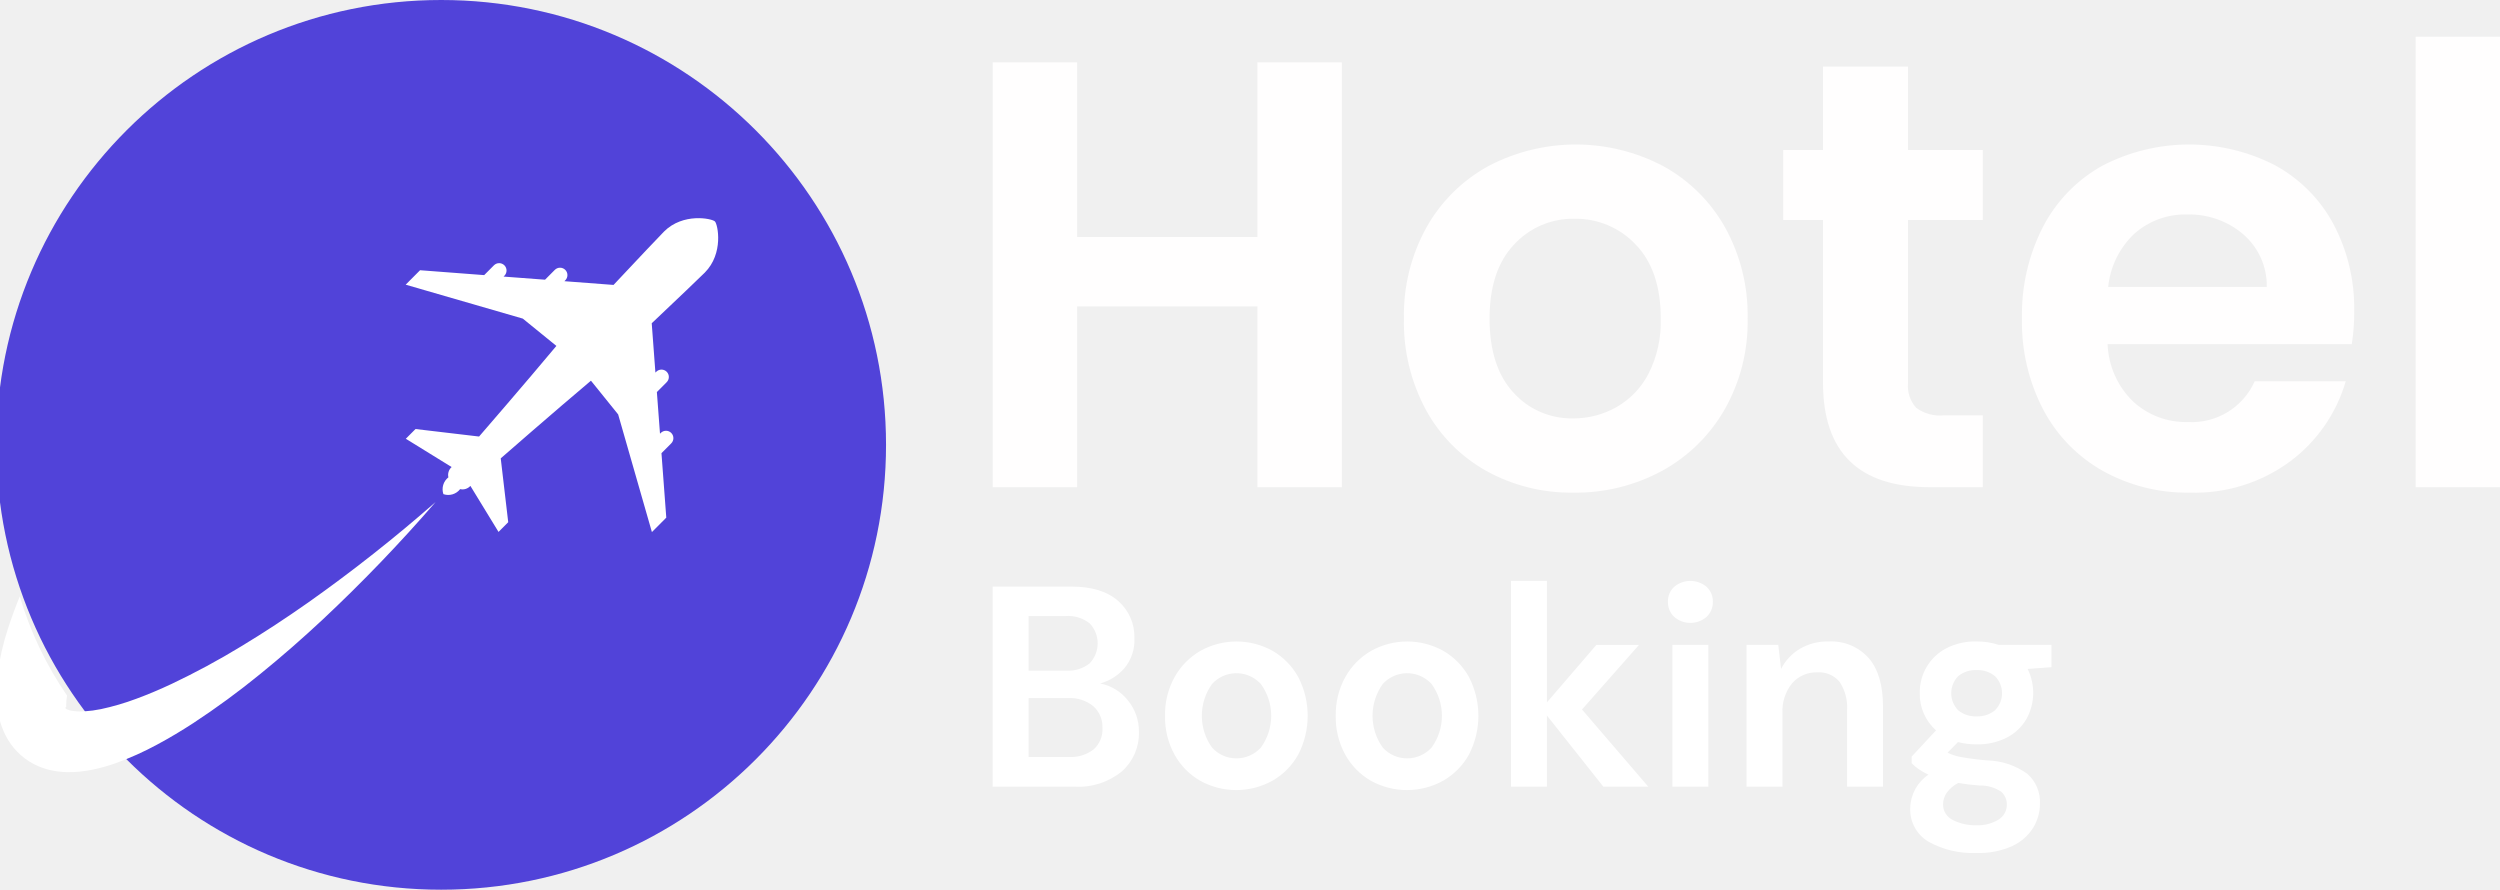
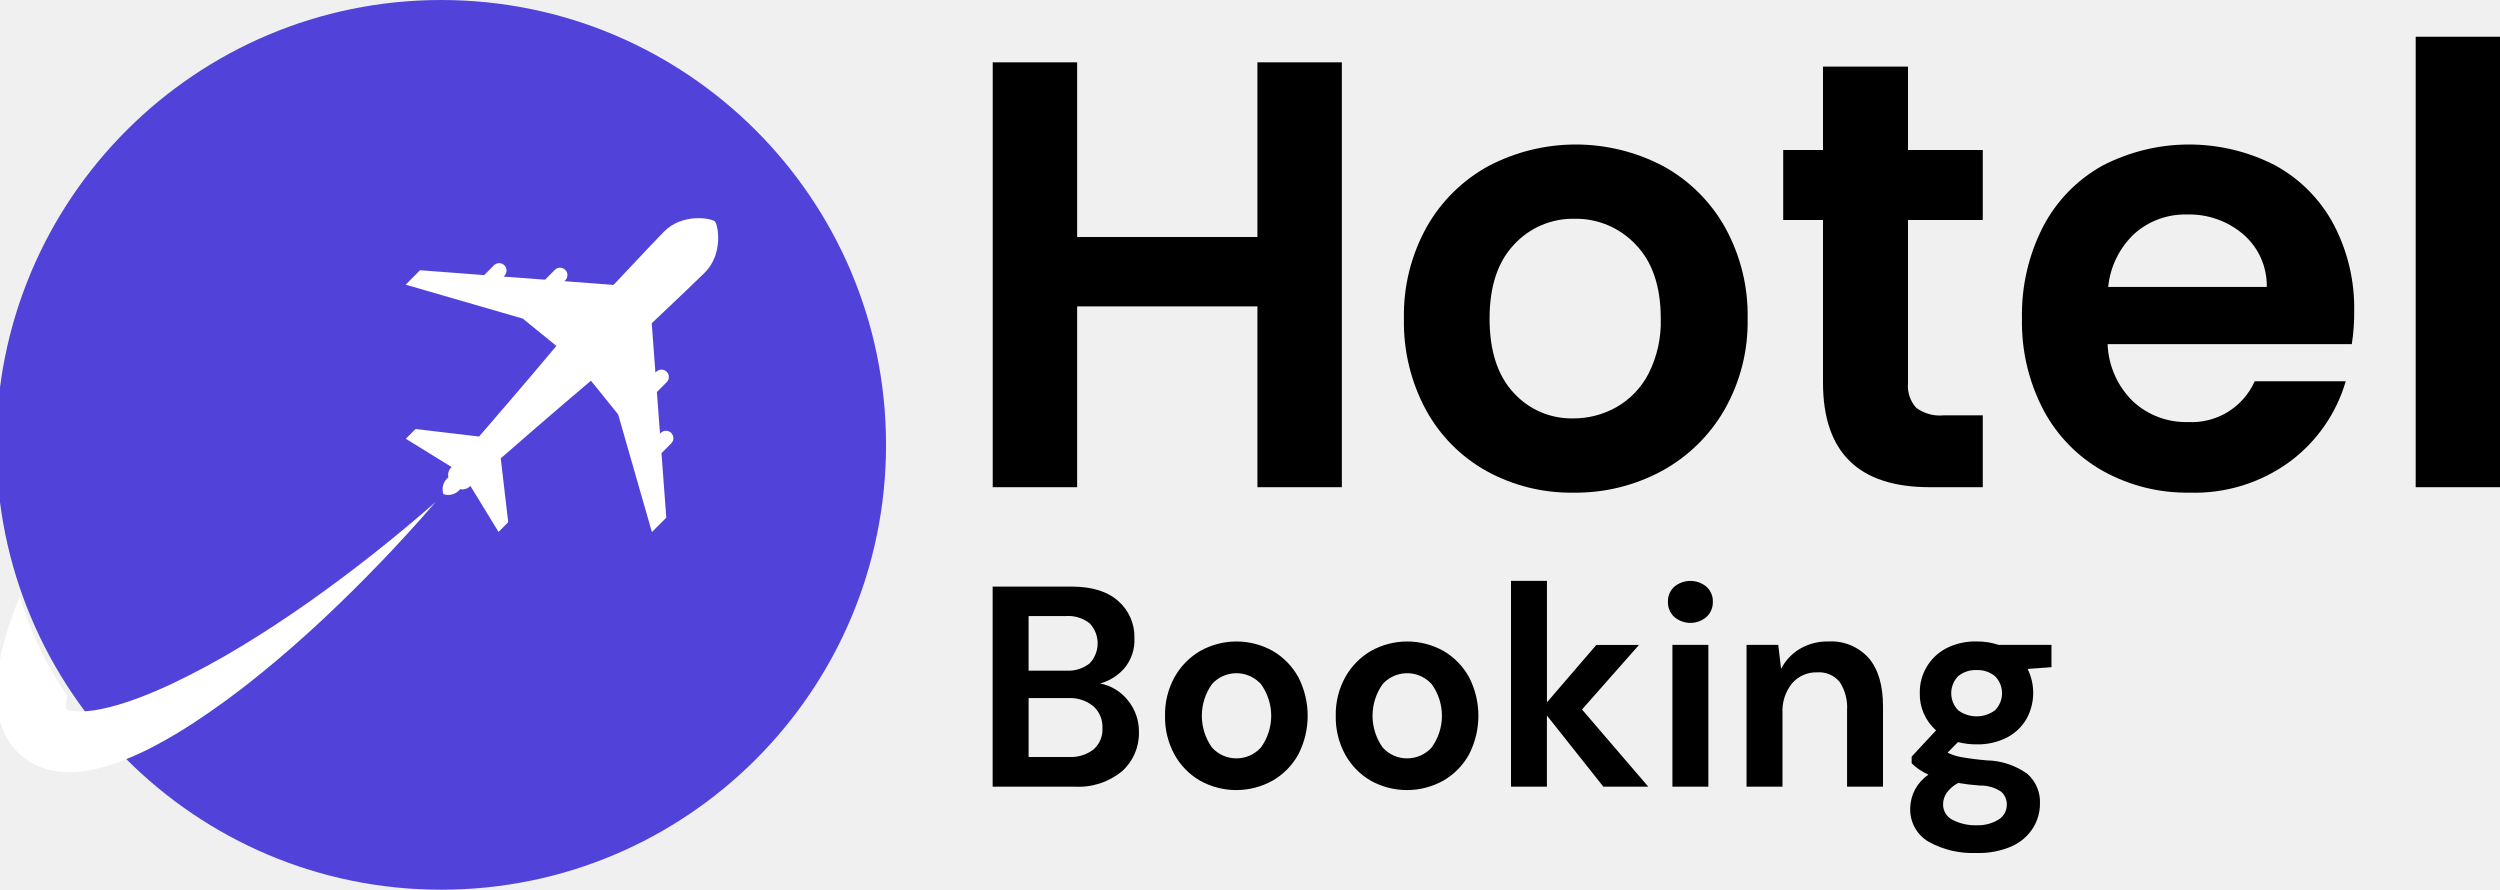
<svg xmlns="http://www.w3.org/2000/svg" width="340" height="121" viewBox="0 0 340 121">
  <defs>
    <style>
      .cls-1 {
        fill: #5143d9;
      }

      .cls-1, .cls-2, .cls-3 {
        fill-rule: evenodd;
      }

      .cls-2 {
        fill: #fff;
      }
- 
-       .cls-3 {
-         fill: #fffefe;
-       }
    </style>
  </defs>
  <path class="cls-1" d="M120.5,65.5A60.5,60.5,0,1,1,60,5,60.5,60.5,0,0,1,120.5,65.5Z" transform="translate(0 -5)" />
-   <path class="cls-2" d="M89.959,66.634L91.286,65.3a1,1,0,0,0-1.417-1.424l-0.11.11L89.335,58.32l1.333-1.34a1,1,0,0,0-1.417-1.423h0l-0.116.117-0.5-6.71c3.661-3.469,6.561-6.23,7.217-6.89,2.594-2.606,1.776-6.556,1.377-6.957S92.894,33.894,90.3,36.5c-0.656.659-3.405,3.572-6.859,7.25l-6.682-.507,0.116-.117A1,1,0,0,0,75.458,41.7h0l-1.333,1.34-5.641-.425,0.11-.11a1,1,0,0,0-1.417-1.424h0l-1.328,1.334-8.721-.664-1.956,1.965L71.1,48.33l4.568,3.714c-4.088,4.907-10.515,12.325-10.515,12.325L56.51,63.347l-1.32,1.323,6.23,3.848a1.451,1.451,0,0,0-.439,1.4,2.062,2.062,0,0,0-.679,2.286,2.04,2.04,0,0,0,2.276-.682,1.434,1.434,0,0,0,1.394-.441L67.8,77.342l1.317-1.323L68.1,67.337s7.385-6.455,12.269-10.563l3.7,4.588,4.59,16L90.614,75.4ZM41.953,86.914c-2.988,2.1-6.032,4.106-9.132,5.978a103.393,103.393,0,0,1-9.47,5.115c-1.6.752-3.221,1.44-4.837,2.034a33.788,33.788,0,0,1-4.786,1.4,15.981,15.981,0,0,1-2.232.3,7.313,7.313,0,0,1-1.827-.091,2.739,2.739,0,0,1-.572-0.186,0.506,0.506,0,0,1-.215-0.183,0.061,0.061,0,0,1,.04-0.076l0.012,0A0.079,0.079,0,0,0,9,101.134c0.015-.1-0.015-0.425.034-0.905,0.019-.189.05-0.4,0.088-0.621A48.008,48.008,0,0,1,2.69,86.113c-0.571,1.394-1.1,2.824-1.582,4.3a34.64,34.64,0,0,0-1.458,6.4,19.239,19.239,0,0,0-.091,3.767,13.146,13.146,0,0,0,.351,2.146,10.431,10.431,0,0,0,.86,2.309,8.963,8.963,0,0,0,3.779,3.855,9.85,9.85,0,0,0,2.327.855,11.851,11.851,0,0,0,2.139.265,15.781,15.781,0,0,0,3.658-.353,23.891,23.891,0,0,0,3.137-.891,41.035,41.035,0,0,0,5.51-2.474c1.729-.924,3.38-1.918,4.982-2.959a108.922,108.922,0,0,0,9.129-6.7c2.908-2.358,5.712-4.818,8.43-7.352A212.12,212.12,0,0,0,59.236,73.28,210.174,210.174,0,0,1,41.953,86.914Z" transform="translate(0 -5)" />
-   <path class="cls-2" d="M146.112,111.983a9.27,9.27,0,0,0,6.492-2.1,6.908,6.908,0,0,0,2.291-5.325,6.641,6.641,0,0,0-1.489-4.294,6.355,6.355,0,0,0-3.781-2.313,6.741,6.741,0,0,0,3.3-2.079,5.969,5.969,0,0,0,1.356-4.1,6.447,6.447,0,0,0-2.2-5.033q-2.2-1.963-6.358-1.963H135v27.207h11.112Zm-6.224-23.2h5.04a4.708,4.708,0,0,1,3.265.991,3.942,3.942,0,0,1-.019,5.461,4.658,4.658,0,0,1-3.169.972h-5.117V88.78Zm0,11.154h5.384a5.025,5.025,0,0,1,3.4,1.088,3.75,3.75,0,0,1,1.26,2.993,3.606,3.606,0,0,1-1.2,2.9,5.043,5.043,0,0,1-3.38,1.03h-5.46V99.934Zm33.184,11.232a9.3,9.3,0,0,0,3.494-3.556,11.481,11.481,0,0,0,0-10.532,9.354,9.354,0,0,0-3.475-3.556,10.1,10.1,0,0,0-9.852,0,9.464,9.464,0,0,0-3.494,3.556,10.431,10.431,0,0,0-1.3,5.266,10.551,10.551,0,0,0,1.28,5.266,9.31,9.31,0,0,0,3.475,3.556A10.133,10.133,0,0,0,173.072,111.166Zm-8.229-4.489a7.432,7.432,0,0,1,0-8.667,4.491,4.491,0,0,1,6.428-.2c0.067,0.065.133,0.132,0.2,0.2a7.351,7.351,0,0,1,0,8.667,4.482,4.482,0,0,1-3.322,1.458,4.417,4.417,0,0,1-3.3-1.458h0Zm31.446,4.489a9.3,9.3,0,0,0,3.494-3.556,11.481,11.481,0,0,0,0-10.532,9.337,9.337,0,0,0-3.475-3.556,10.1,10.1,0,0,0-9.852,0,9.474,9.474,0,0,0-3.494,3.556,10.43,10.43,0,0,0-1.3,5.266,10.54,10.54,0,0,0,1.279,5.266,9.324,9.324,0,0,0,3.475,3.556A10.133,10.133,0,0,0,196.289,111.166Zm-8.229-4.489a7.432,7.432,0,0,1,0-8.667,4.491,4.491,0,0,1,6.428-.2c0.068,0.065.133,0.132,0.2,0.2a7.351,7.351,0,0,1,0,8.667,4.481,4.481,0,0,1-3.322,1.458,4.417,4.417,0,0,1-3.3-1.458h0Zm22.32,5.306v-9.678l7.675,9.678h6.11l-9.012-10.494,7.752-8.784h-5.8l-6.721,7.812V84h-4.888v27.984h4.888ZM232.089,88.9a2.721,2.721,0,0,0,.859-2.06,2.663,2.663,0,0,0-.859-2.04,3.425,3.425,0,0,0-4.392,0,2.663,2.663,0,0,0-.859,2.04,2.721,2.721,0,0,0,.859,2.06,3.362,3.362,0,0,0,4.39,0h0Zm0.248,23.087V92.705h-4.888v19.278h4.888Zm10.081,0v-9.95a5.976,5.976,0,0,1,1.317-4.12,4.327,4.327,0,0,1,3.38-1.477,3.618,3.618,0,0,1,3.093,1.321,6.257,6.257,0,0,1,.993,3.809v10.416h4.888V101.1q0-4.353-1.948-6.607a6.828,6.828,0,0,0-5.46-2.254,7.389,7.389,0,0,0-3.915,1.011,6.731,6.731,0,0,0-2.539,2.721l-0.382-3.265H237.53v19.278h4.888Zm30.53-6.685a6.559,6.559,0,0,0,2.654-2.527,7.32,7.32,0,0,0,.152-6.8L279,95.737V92.705h-7.179a9.207,9.207,0,0,0-2.978-.466,8.612,8.612,0,0,0-4.162.933,6.723,6.723,0,0,0-3.59,6.063,6.524,6.524,0,0,0,2.215,5.091l-3.322,3.576V108.8a6.954,6.954,0,0,0,.973.816,8.313,8.313,0,0,0,1.318.738,5.572,5.572,0,0,0-2.482,4.509,5.061,5.061,0,0,0,2.482,4.605,12.28,12.28,0,0,0,6.53,1.536,10.947,10.947,0,0,0,4.888-.953,6.6,6.6,0,0,0,2.825-2.487,6.233,6.233,0,0,0,.917-3.245,5.094,5.094,0,0,0-1.719-4.081,9.79,9.79,0,0,0-5.5-1.827,36.02,36.02,0,0,1-3.59-.466,6.69,6.69,0,0,1-1.756-.583l1.412-1.438a10.045,10.045,0,0,0,2.559.31,8.559,8.559,0,0,0,4.1-.932h0Zm-6.626-3.693a3.325,3.325,0,0,1-.019-4.644l0.019-.019a3.744,3.744,0,0,1,2.521-.816,3.7,3.7,0,0,1,2.463.816,3.28,3.28,0,0,1,.082,4.58c-0.027.029-.054,0.057-0.082,0.084a3.706,3.706,0,0,1-2.463.817,3.745,3.745,0,0,1-2.52-.817h0Zm-1.584,11.233a4.383,4.383,0,0,1,1.584-1.361q1.337,0.234,2.9.35a5.018,5.018,0,0,1,2.96.855,2.3,2.3,0,0,1,.745,1.749,2.338,2.338,0,0,1-1.146,2.041,5.317,5.317,0,0,1-2.979.758,6.671,6.671,0,0,1-3.226-.719,2.32,2.32,0,0,1-1.318-2.158,2.757,2.757,0,0,1,.476-1.515h0Z" transform="translate(0 -5)" />
-   <path id="Hotel" class="cls-3" d="M171.01,13.477V37.235H146.491V13.477h-11.48V71.257h11.48V46.672H171.01V71.257h11.48V13.477H171.01ZM213.979,72a24.614,24.614,0,0,0,12.014-2.939,21.958,21.958,0,0,0,8.528-8.319,24.083,24.083,0,0,0,3.157-12.417A24.587,24.587,0,0,0,234.6,35.91a21.473,21.473,0,0,0-8.405-8.319,25.525,25.525,0,0,0-23.781,0,21.469,21.469,0,0,0-8.406,8.319,24.587,24.587,0,0,0-3.075,12.417,25.108,25.108,0,0,0,2.993,12.417,21.049,21.049,0,0,0,8.242,8.319A23.741,23.741,0,0,0,213.979,72h0Zm0-10.1a10.614,10.614,0,0,1-8.159-3.518q-3.24-3.517-3.239-10.058T205.9,38.27a10.875,10.875,0,0,1,8.241-3.518,11.137,11.137,0,0,1,8.323,3.518q3.4,3.519,3.4,10.058a15.6,15.6,0,0,1-1.641,7.45,11.084,11.084,0,0,1-4.387,4.594,11.848,11.848,0,0,1-5.863,1.531h0Zm55.679-26.986V25.4H259.489V14.056H247.927V25.4h-5.412v9.52h5.412v22.1q0,14.239,14.515,14.238h7.216V61.489h-5.33a5.4,5.4,0,0,1-3.732-1.035,4.409,4.409,0,0,1-1.107-3.353V34.917h10.169ZM320.17,47.334a24.36,24.36,0,0,0-2.829-11.879,19.727,19.727,0,0,0-7.954-7.988,25.588,25.588,0,0,0-23.494.083,20.133,20.133,0,0,0-8.036,8.278,26.163,26.163,0,0,0-2.87,12.5A25.681,25.681,0,0,0,277.9,60.744a20.573,20.573,0,0,0,8.118,8.319A23.513,23.513,0,0,0,297.783,72a21.879,21.879,0,0,0,13.695-4.263,20.887,20.887,0,0,0,7.544-10.886H306.64a9.365,9.365,0,0,1-9.1,5.546,10.559,10.559,0,0,1-7.462-2.815,11.445,11.445,0,0,1-3.444-7.781h33.211a27.682,27.682,0,0,0,.328-4.47h0Zm-33.457-3.311a11.5,11.5,0,0,1,3.567-7.243,10.36,10.36,0,0,1,7.175-2.608,11.275,11.275,0,0,1,7.627,2.69,9.231,9.231,0,0,1,3.2,7.16H286.713ZM328.534,10V71.257h11.48V10h-11.48Z" transform="translate(0 -5)" />
+   <path class="cls-2" d="M89.959,66.634L91.286,65.3a1,1,0,0,0-1.417-1.424l-0.11.11L89.335,58.32l1.333-1.34a1,1,0,0,0-1.417-1.423h0l-0.116.117-0.5-6.71c3.661-3.469,6.561-6.23,7.217-6.89,2.594-2.606,1.776-6.556,1.377-6.957S92.894,33.894,90.3,36.5c-0.656.659-3.405,3.572-6.859,7.25l-6.682-.507,0.116-.117A1,1,0,0,0,75.458,41.7h0l-1.333,1.34-5.641-.425,0.11-.11a1,1,0,0,0-1.417-1.424h0l-1.328,1.334-8.721-.664-1.956,1.965L71.1,48.33l4.568,3.714c-4.088,4.907-10.515,12.325-10.515,12.325L56.51,63.347l-1.32,1.323,6.23,3.848a1.451,1.451,0,0,0-.439,1.4,2.062,2.062,0,0,0-.679,2.286,2.04,2.04,0,0,0,2.276-.682,1.434,1.434,0,0,0,1.394-.441L67.8,77.342l1.317-1.323L68.1,67.337s7.385-6.455,12.269-10.563l3.7,4.588,4.59,16L90.614,75.4ZM41.953,86.914c-2.988,2.1-6.032,4.106-9.132,5.978a103.393,103.393,0,0,1-9.47,5.115c-1.6.752-3.221,1.44-4.837,2.034a33.788,33.788,0,0,1-4.786,1.4,15.981,15.981,0,0,1-2.232.3,7.313,7.313,0,0,1-1.827-.091,2.739,2.739,0,0,1-.572-0.186,0.506,0.506,0,0,1-.215-0.183,0.061,0.061,0,0,1,.04-0.076l0.012,0A0.079,0.079,0,0,0,9,101.134c0.015-.1-0.015-0.425.035-0.905,0.019-.189.05-0.4,0.088-0.621A48.009,48.009,0,0,1,2.69,86.113c-0.571,1.394-1.1,2.824-1.582,4.3a34.639,34.639,0,0,0-1.458,6.4,19.239,19.239,0,0,0-.091,3.767,13.148,13.148,0,0,0,.351,2.146,10.432,10.432,0,0,0,.86,2.309,8.963,8.963,0,0,0,3.779,3.855,9.85,9.85,0,0,0,2.327.855,11.851,11.851,0,0,0,2.139.265,15.781,15.781,0,0,0,3.658-.353,23.886,23.886,0,0,0,3.137-.891,41.035,41.035,0,0,0,5.51-2.474c1.729-.924,3.38-1.918,4.982-2.959a108.922,108.922,0,0,0,9.129-6.7c2.908-2.358,5.712-4.818,8.43-7.352A212.12,212.12,0,0,0,59.236,73.28,210.174,210.174,0,0,1,41.953,86.914Z" transform="translate(0 -5)" />
+   <path class="cls-3" d="M146.112,111.983a9.27,9.27,0,0,0,6.492-2.1,6.908,6.908,0,0,0,2.291-5.325,6.641,6.641,0,0,0-1.489-4.294,6.355,6.355,0,0,0-3.781-2.313,6.741,6.741,0,0,0,3.3-2.079,5.969,5.969,0,0,0,1.356-4.1,6.447,6.447,0,0,0-2.2-5.033q-2.2-1.963-6.358-1.963H135v27.207h11.112Zm-6.224-23.2h5.04a4.708,4.708,0,0,1,3.265.991,3.942,3.942,0,0,1-.019,5.461,4.658,4.658,0,0,1-3.169.972h-5.117V88.78Zm0,11.154h5.384a5.025,5.025,0,0,1,3.4,1.088,3.75,3.75,0,0,1,1.26,2.993,3.606,3.606,0,0,1-1.2,2.9,5.043,5.043,0,0,1-3.38,1.03h-5.46V99.934Zm33.184,11.232a9.3,9.3,0,0,0,3.494-3.556,11.481,11.481,0,0,0,0-10.532,9.355,9.355,0,0,0-3.475-3.556,10.1,10.1,0,0,0-9.852,0,9.464,9.464,0,0,0-3.494,3.556,10.431,10.431,0,0,0-1.3,5.266,10.551,10.551,0,0,0,1.28,5.266,9.31,9.31,0,0,0,3.475,3.556A10.133,10.133,0,0,0,173.072,111.166Zm-8.229-4.489a7.432,7.432,0,0,1,0-8.667,4.491,4.491,0,0,1,6.428-.2c0.067,0.065.133,0.132,0.2,0.2a7.351,7.351,0,0,1,0,8.667,4.482,4.482,0,0,1-3.322,1.458,4.417,4.417,0,0,1-3.3-1.458h0Zm31.446,4.489a9.3,9.3,0,0,0,3.494-3.556,11.481,11.481,0,0,0,0-10.532,9.337,9.337,0,0,0-3.475-3.556,10.1,10.1,0,0,0-9.852,0,9.474,9.474,0,0,0-3.494,3.556,10.43,10.43,0,0,0-1.3,5.266,10.55,10.55,0,0,0,1.279,5.266,9.324,9.324,0,0,0,3.475,3.556A10.133,10.133,0,0,0,196.289,111.166Zm-8.229-4.489a7.432,7.432,0,0,1,0-8.667,4.491,4.491,0,0,1,6.428-.2c0.068,0.065.133,0.132,0.2,0.2a7.351,7.351,0,0,1,0,8.667,4.481,4.481,0,0,1-3.322,1.458,4.417,4.417,0,0,1-3.3-1.458h0Zm22.32,5.306v-9.678l7.675,9.678h6.11l-9.012-10.494,7.752-8.784h-5.8l-6.721,7.812V84h-4.888v27.984h4.888ZM232.089,88.9a2.721,2.721,0,0,0,.859-2.06,2.663,2.663,0,0,0-.859-2.04,3.425,3.425,0,0,0-4.392,0,2.663,2.663,0,0,0-.859,2.04,2.721,2.721,0,0,0,.859,2.06,3.362,3.362,0,0,0,4.39,0h0Zm0.248,23.087V92.705h-4.888v19.278h4.888Zm10.081,0v-9.95a5.976,5.976,0,0,1,1.317-4.12,4.327,4.327,0,0,1,3.38-1.477,3.618,3.618,0,0,1,3.093,1.321,6.257,6.257,0,0,1,.993,3.809v10.416h4.888V101.1q0-4.353-1.948-6.607a6.828,6.828,0,0,0-5.46-2.254,7.389,7.389,0,0,0-3.915,1.011,6.731,6.731,0,0,0-2.539,2.721l-0.382-3.265H237.53v19.278h4.888Zm30.53-6.685a6.559,6.559,0,0,0,2.654-2.527,7.32,7.32,0,0,0,.152-6.8L279,95.737V92.705h-7.179a9.207,9.207,0,0,0-2.978-.466,8.612,8.612,0,0,0-4.162.933,6.723,6.723,0,0,0-3.59,6.063,6.524,6.524,0,0,0,2.215,5.091l-3.322,3.576V108.8a6.954,6.954,0,0,0,.973.816,8.313,8.313,0,0,0,1.318.738,5.572,5.572,0,0,0-2.482,4.509,5.061,5.061,0,0,0,2.482,4.605,12.28,12.28,0,0,0,6.53,1.536,10.947,10.947,0,0,0,4.888-.953,6.6,6.6,0,0,0,2.825-2.487,6.233,6.233,0,0,0,.917-3.245,5.094,5.094,0,0,0-1.719-4.081,9.79,9.79,0,0,0-5.5-1.827,36.02,36.02,0,0,1-3.59-.466,6.69,6.69,0,0,1-1.756-.583l1.412-1.438a10.045,10.045,0,0,0,2.559.31,8.559,8.559,0,0,0,4.1-.932h0Zm-6.626-3.693a3.325,3.325,0,0,1-.019-4.644l0.019-.019a3.744,3.744,0,0,1,2.521-.816,3.7,3.7,0,0,1,2.463.816,3.28,3.28,0,0,1,.082,4.579c-0.027.029-.054,0.057-0.082,0.084a4.207,4.207,0,0,1-4.983,0h0Zm-1.584,11.233a4.383,4.383,0,0,1,1.584-1.361q1.337,0.234,2.9.35a5.018,5.018,0,0,1,2.96.855,2.3,2.3,0,0,1,.745,1.749,2.338,2.338,0,0,1-1.146,2.041,5.317,5.317,0,0,1-2.979.758,6.671,6.671,0,0,1-3.226-.719,2.32,2.32,0,0,1-1.318-2.158,2.757,2.757,0,0,1,.476-1.515h0Z" transform="translate(0 -5)" />
+   <path id="Hotel" class="cls-3" d="M171.01,13.477V37.235H146.491V13.477h-11.48V71.257h11.48V46.672H171.01V71.257h11.481V13.477H171.01ZM213.979,72a24.613,24.613,0,0,0,12.014-2.939,21.958,21.958,0,0,0,8.528-8.319,24.083,24.083,0,0,0,3.157-12.417A24.587,24.587,0,0,0,234.6,35.91a21.473,21.473,0,0,0-8.405-8.319,25.525,25.525,0,0,0-23.781,0,21.469,21.469,0,0,0-8.406,8.319,24.587,24.587,0,0,0-3.075,12.417,25.108,25.108,0,0,0,2.993,12.417,21.049,21.049,0,0,0,8.242,8.319A23.74,23.74,0,0,0,213.979,72h0Zm0-10.1a10.614,10.614,0,0,1-8.159-3.518q-3.24-3.517-3.239-10.058T205.9,38.27a10.875,10.875,0,0,1,8.241-3.518,11.137,11.137,0,0,1,8.323,3.518q3.4,3.519,3.4,10.058a15.6,15.6,0,0,1-1.641,7.45,11.084,11.084,0,0,1-4.387,4.594,11.848,11.848,0,0,1-5.863,1.531h0Zm55.679-26.986V25.4H259.489V14.056H247.927V25.4h-5.412v9.52h5.412v22.1q0,14.239,14.515,14.238h7.216V61.489h-5.33a5.4,5.4,0,0,1-3.732-1.035,4.409,4.409,0,0,1-1.107-3.353V34.917h10.169ZM320.17,47.334a24.36,24.36,0,0,0-2.829-11.879,19.727,19.727,0,0,0-7.954-7.988,25.588,25.588,0,0,0-23.494.083,20.133,20.133,0,0,0-8.036,8.278,26.163,26.163,0,0,0-2.87,12.5A25.681,25.681,0,0,0,277.9,60.744a20.573,20.573,0,0,0,8.118,8.319A23.512,23.512,0,0,0,297.783,72a21.879,21.879,0,0,0,13.695-4.263,20.887,20.887,0,0,0,7.544-10.886H306.64a9.365,9.365,0,0,1-9.1,5.546,10.559,10.559,0,0,1-7.462-2.815,11.445,11.445,0,0,1-3.444-7.781h33.211a27.682,27.682,0,0,0,.328-4.47h0Zm-33.457-3.311a11.5,11.5,0,0,1,3.567-7.243,10.36,10.36,0,0,1,7.175-2.608,11.275,11.275,0,0,1,7.627,2.69,9.231,9.231,0,0,1,3.2,7.16H286.713ZM328.534,10V71.257h11.48V10h-11.48Z" transform="translate(0 -5)" />
</svg>
